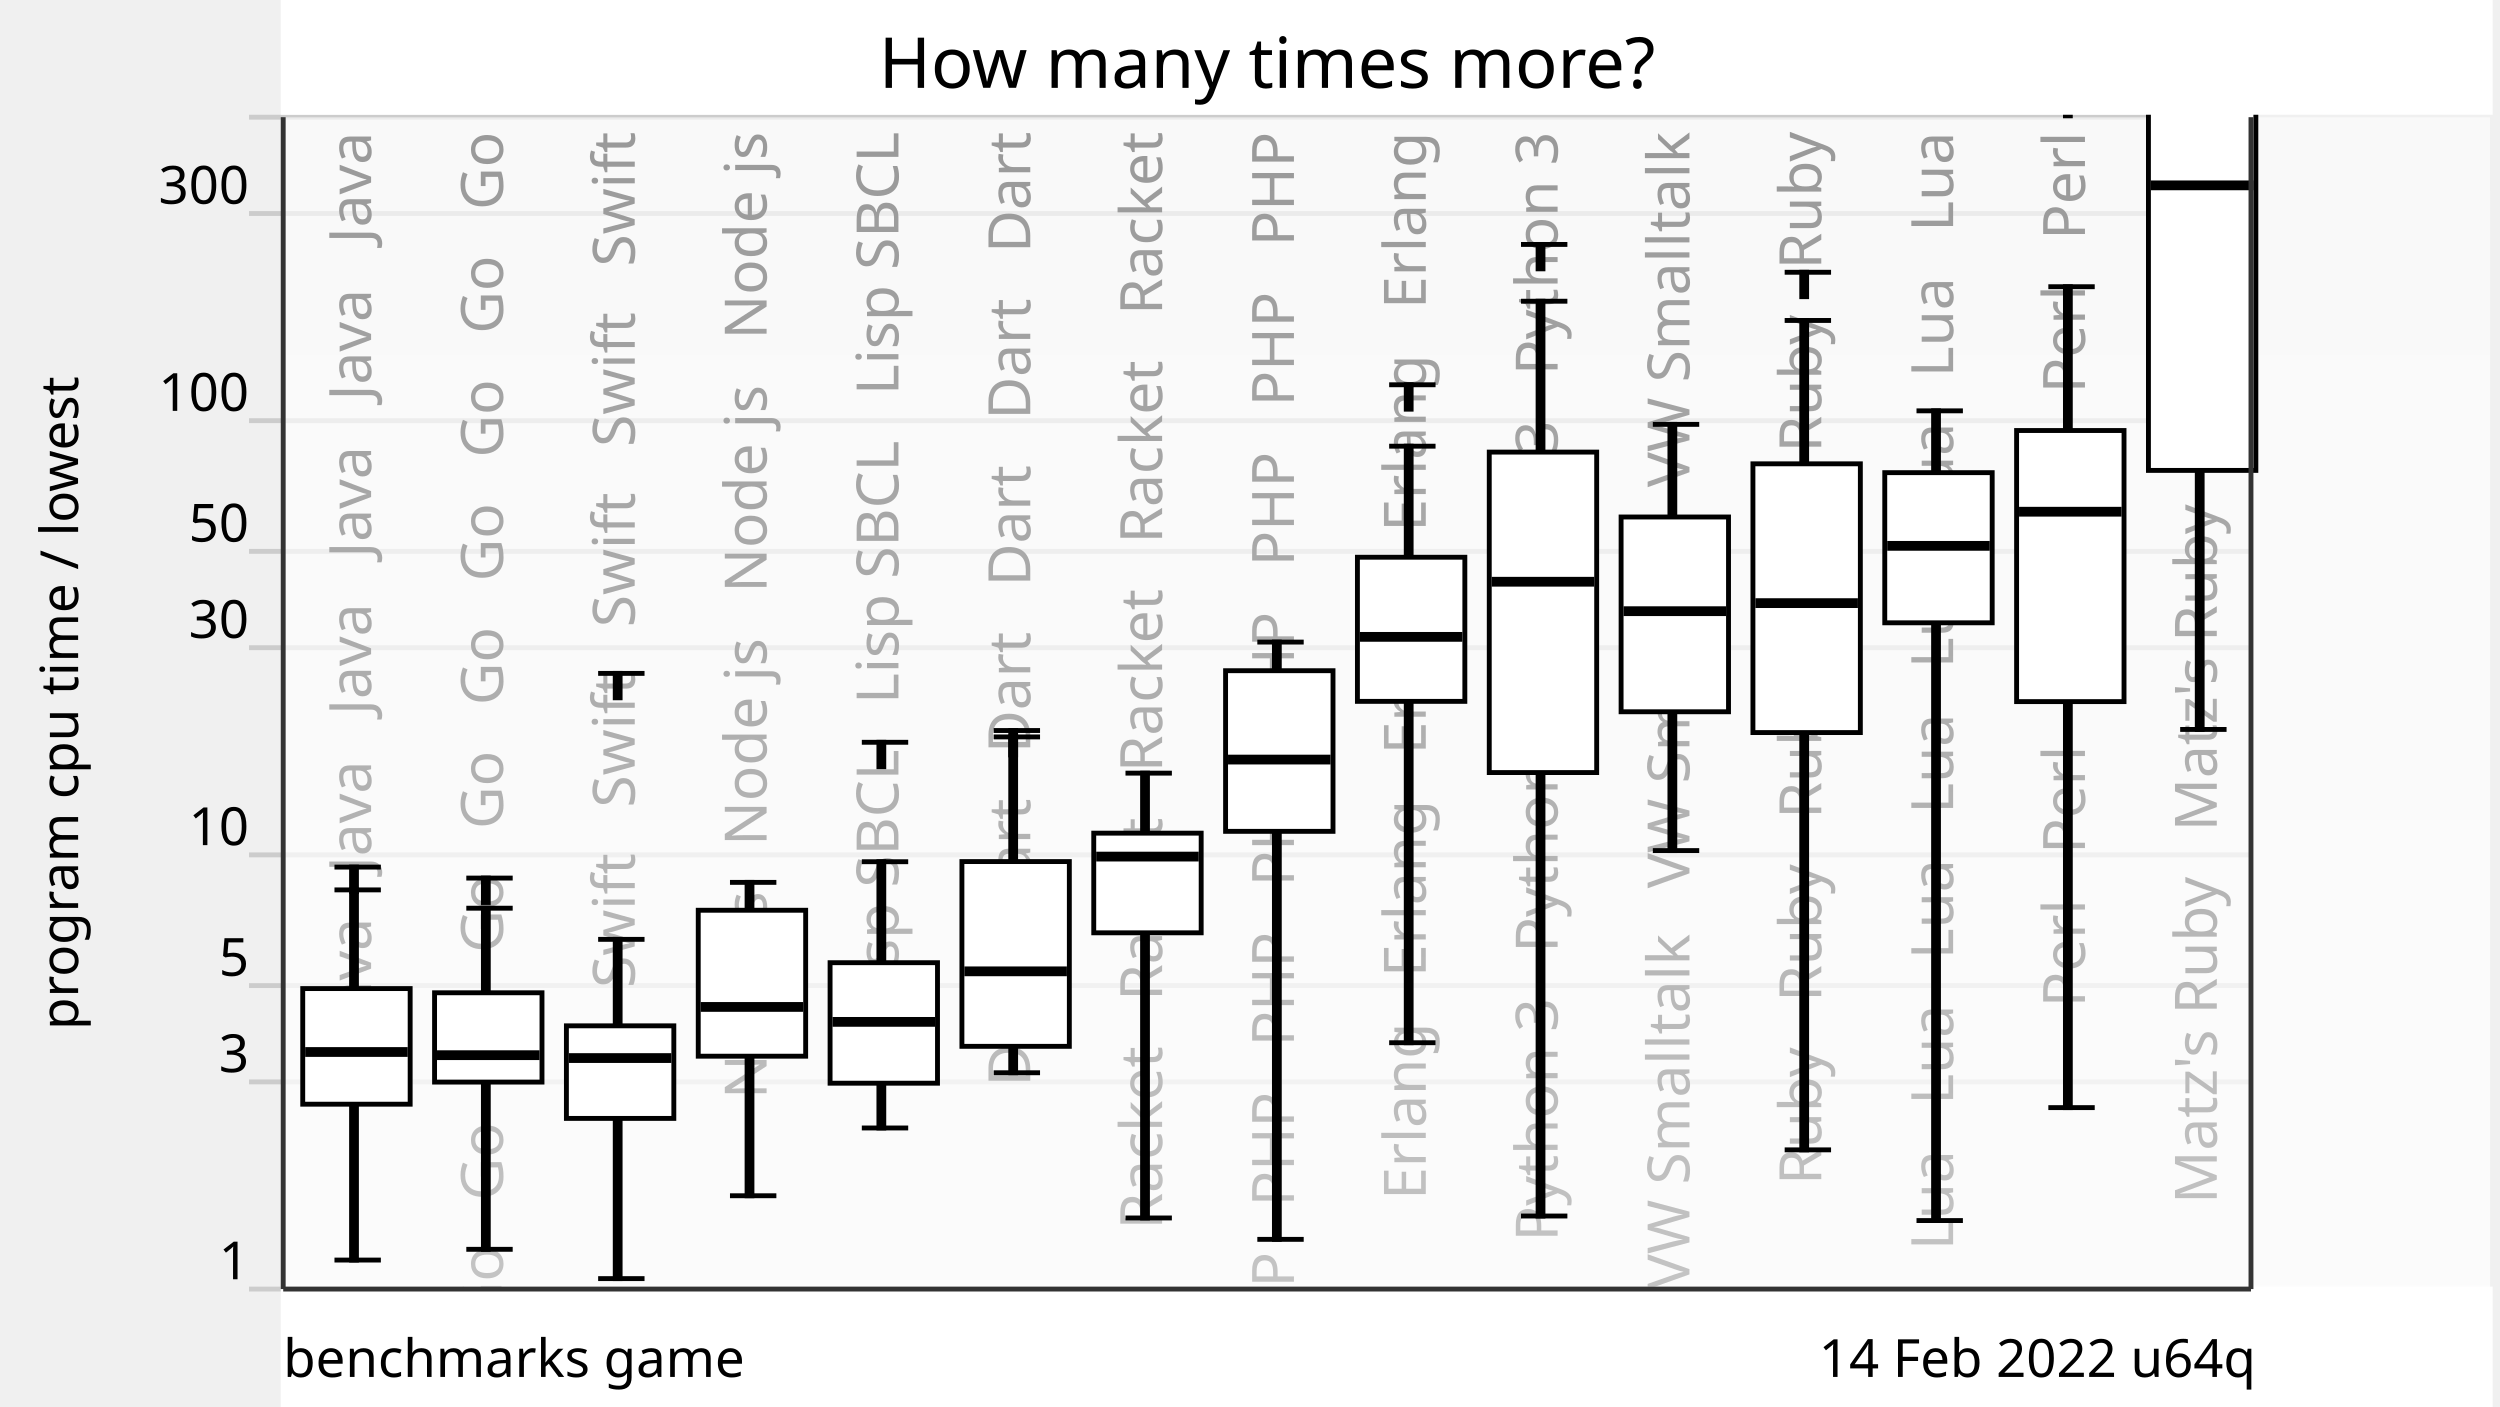
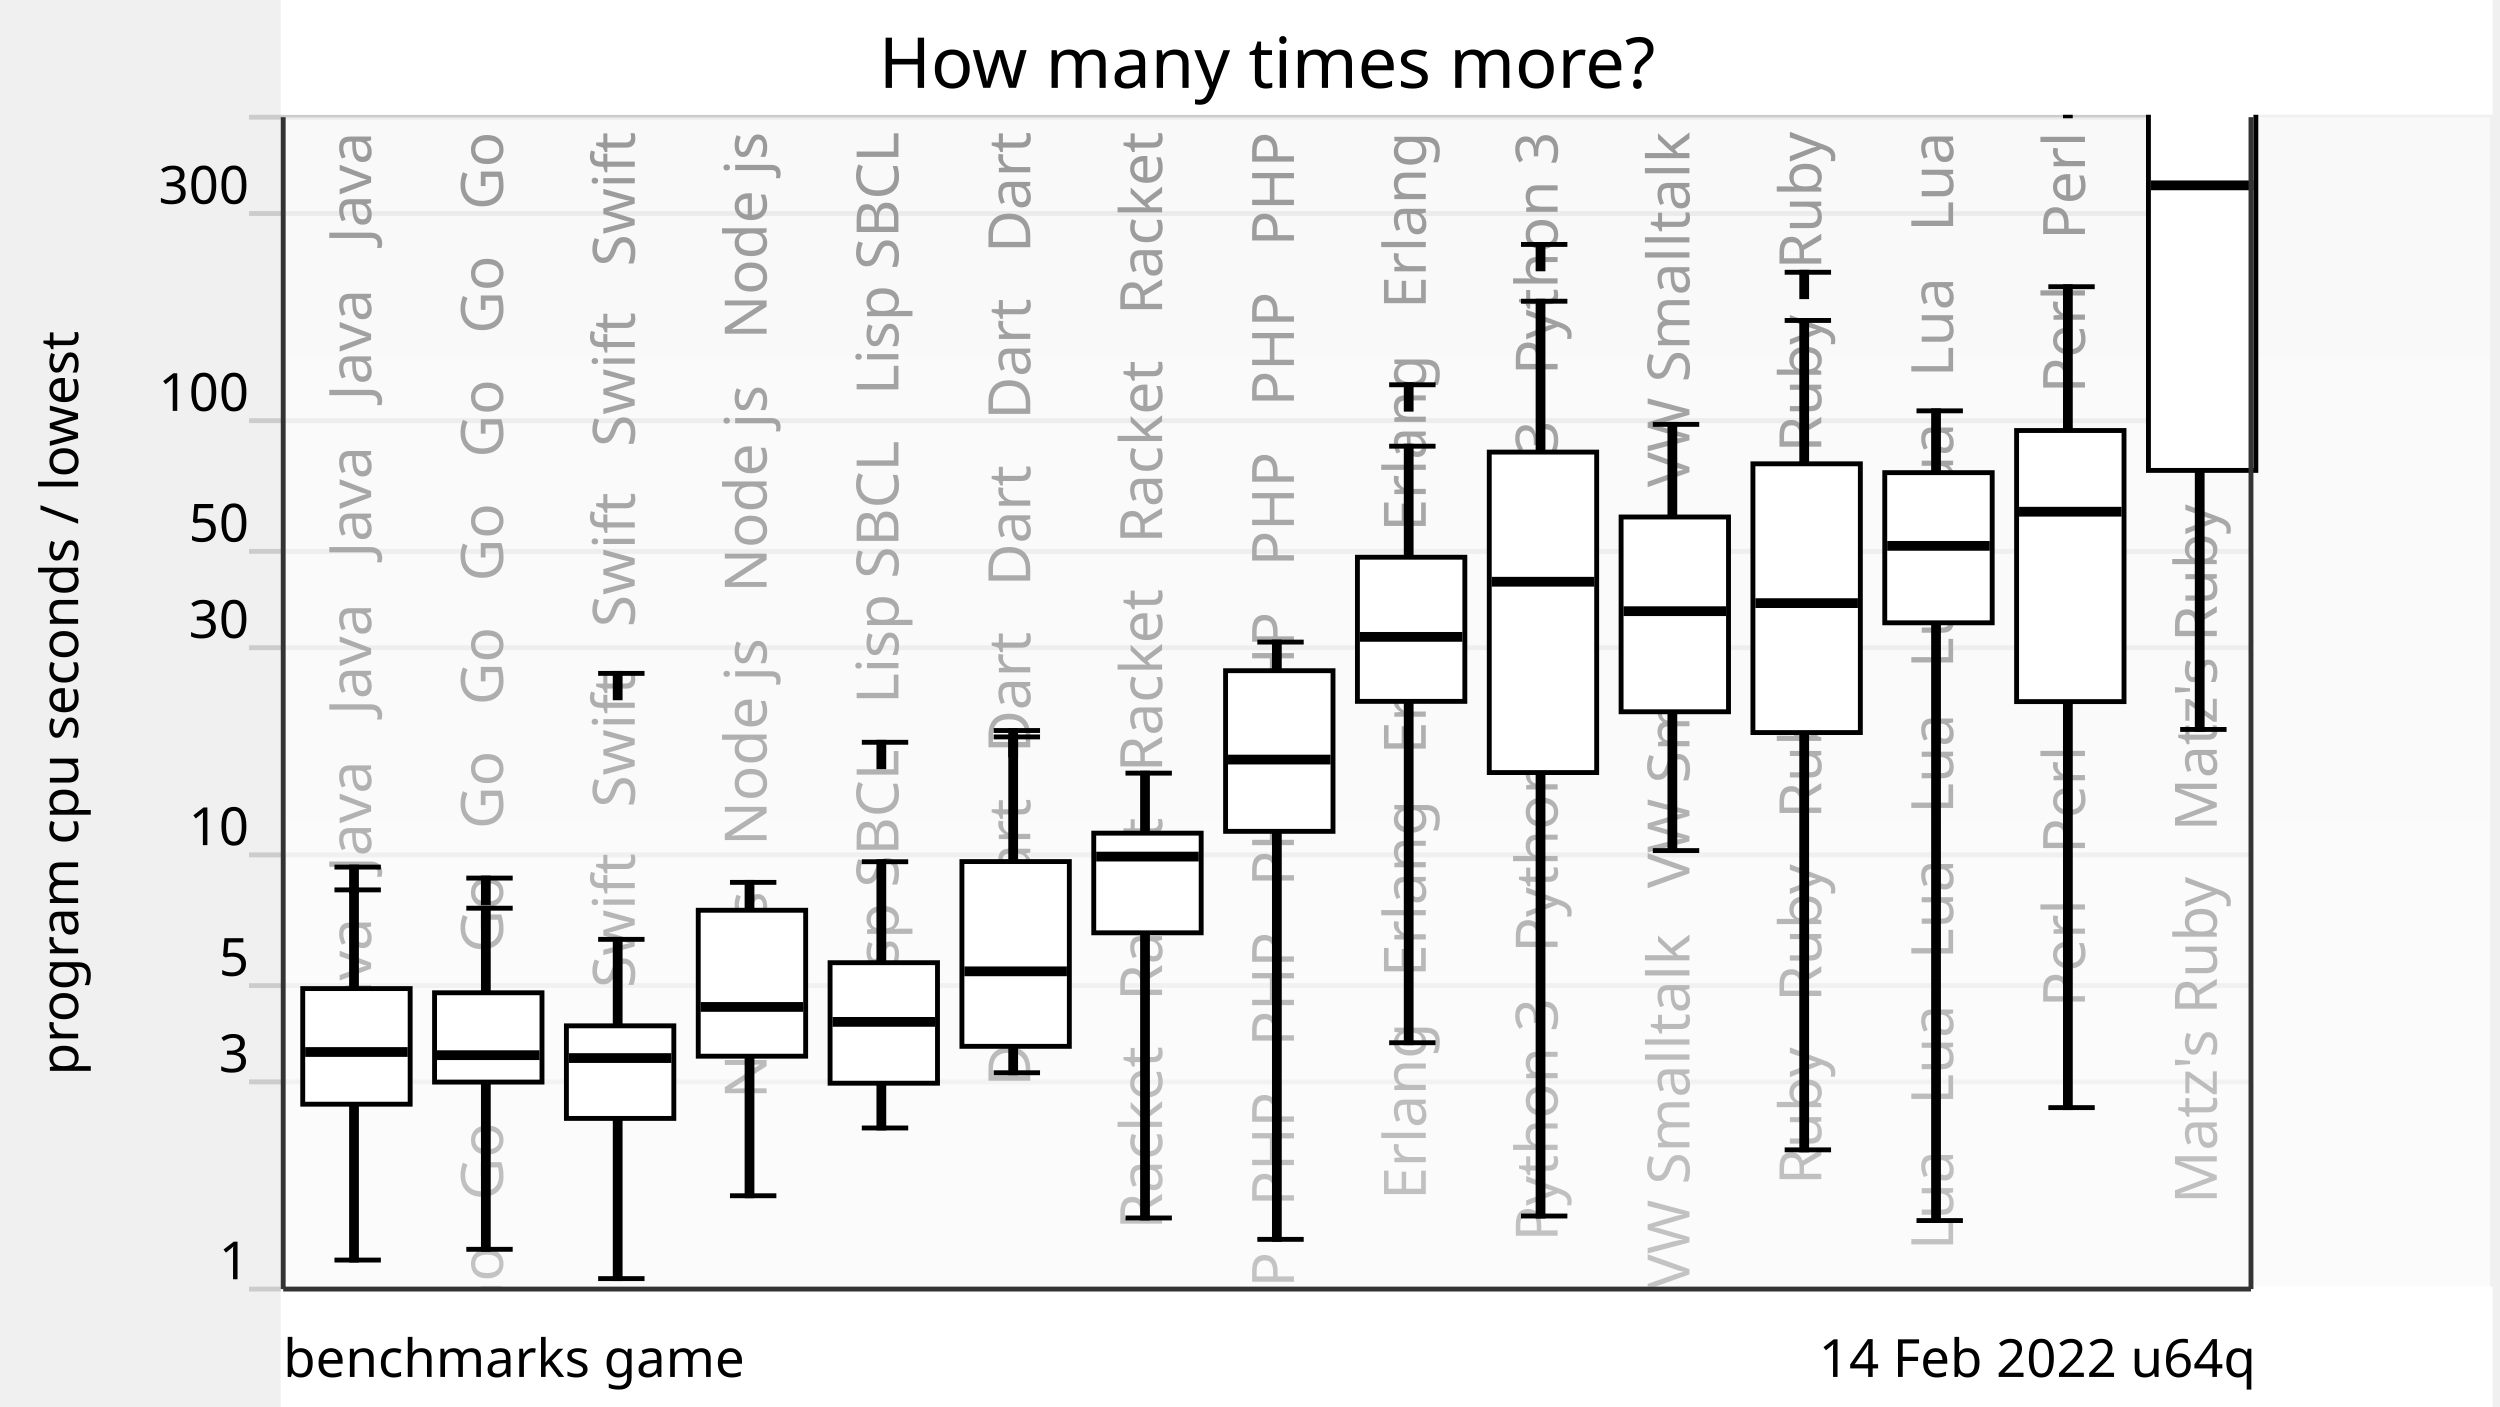
<svg xmlns="http://www.w3.org/2000/svg" xmlns:xlink="http://www.w3.org/1999/xlink" version="1.1" viewBox="0 0 512 288">
  <g style="stroke: #ccc;">
    <line x1="51" y1="264" x2="461" y2="264" />
    <line x1="51" y1="221.57" x2="461" y2="221.57" />
    <line x1="51" y1="201.85" x2="461" y2="201.85" />
    <line x1="51" y1="175.08" x2="461" y2="175.08" />
    <line x1="51" y1="132.65" x2="461" y2="132.65" />
    <line x1="51" y1="112.92" x2="461" y2="112.92" />
    <line x1="51" y1="86.15" x2="461" y2="86.15" />
    <line x1="51" y1="43.73" x2="461" y2="43.73" />
    <line x1="51" y1="24" x2="461" y2="24" />
  </g>
  <g style="text-anchor: end; font-family: Ubuntu,Verdana,sans-serif; font-size: 0.9em;">
    <text x="51" y="262">1</text>
    <text x="51" y="219.57">3</text>
    <text x="51" y="199.85">5</text>
    <text x="51" y="173.08">10</text>
    <text x="51" y="130.65">30</text>
    <text x="51" y="110.92">50</text>
    <text x="51" y="84.15">100</text>
    <text x="51" y="41.73">300</text>
    <text x="51" y="22" />
  </g>
  <defs>
    <linearGradient id="grade" x1="0" y1="0" x2="0" y2="1">
      <stop offset="0" style="stop-color: white" stop-opacity="0.6" />
      <stop offset="1" style="stop-color: white" stop-opacity="0.8" />
    </linearGradient>
    <mask id="fade">
      <rect x="58" y="24" width="452" height="288" fill="url(#grade)" />
    </mask>
    <g id="backgroundText" style="text-anchor: end; font-family: Ubuntu,Verdana,sans-serif; font-size: 1em;">
      <text x="16" y="0" transform="rotate(270,16,0)" xml:space="preserve">   Java   Java   Java   Java   Java   Java</text>
      <text x="43" y="0" transform="rotate(270,43,0)" xml:space="preserve">   Go   Go   Go   Go   Go   Go   Go   Go   Go   Go</text>
      <text x="70" y="0" transform="rotate(270,70,0)" xml:space="preserve">   Swift   Swift   Swift   Swift   Swift</text>
      <text x="97" y="0" transform="rotate(270,97,0)" xml:space="preserve">   Node js   Node js   Node js   Node js</text>
      <text x="124" y="0" transform="rotate(270,124,0)" xml:space="preserve">   Lisp SBCL   Lisp SBCL   Lisp SBCL</text>
      <text x="151" y="0" transform="rotate(270,151,0)" xml:space="preserve">   Dart   Dart   Dart   Dart   Dart   Dart</text>
      <text x="178" y="0" transform="rotate(270,178,0)" xml:space="preserve">   Racket   Racket   Racket   Racket   Racket</text>
      <text x="205" y="0" transform="rotate(270,205,0)" xml:space="preserve">   PHP   PHP   PHP   PHP   PHP   PHP   PHP   PHP</text>
      <text x="232" y="0" transform="rotate(270,232,0)" xml:space="preserve">   Erlang   Erlang   Erlang   Erlang   Erlang</text>
      <text x="259" y="0" transform="rotate(270,259,0)" xml:space="preserve">   Python 3   Python 3   Python 3   Python 3</text>
      <text x="286" y="0" transform="rotate(270,286,0)" xml:space="preserve">   VW Smalltalk   VW Smalltalk   VW Smalltalk</text>
      <text x="313" y="0" transform="rotate(270,313,0)" xml:space="preserve">   Ruby   Ruby   Ruby   Ruby   Ruby   Ruby</text>
      <text x="340" y="0" transform="rotate(270,340,0)" xml:space="preserve">   Lua   Lua   Lua   Lua   Lua   Lua   Lua   Lua</text>
      <text x="367" y="0" transform="rotate(270,367,0)" xml:space="preserve">   Perl   Perl   Perl   Perl   Perl   Perl</text>
      <text x="394" y="0" transform="rotate(270,394,0)" xml:space="preserve">   Matz's Ruby   Matz's Ruby   Matz's Ruby</text>
    </g>
  </defs>
  <use x="60" y="27" xlink:href="#backgroundText" />
  <rect x="58" y="24" width="452" height="288" fill="white" mask="url(#fade)" />
  <rect x="58" y="264" width="452" height="288" style="fill: white; stroke: white;" />
  <g style="fill: black; stroke: black;">
    <rect x="72" y="182.25" width="1" height="75.81" />
    <rect x="99" y="186" width="1" height="69.86" />
    <rect x="126" y="192.38" width="1" height="69.48" />
    <rect x="153" y="180.71" width="1" height="64.18" />
    <rect x="180" y="176.48" width="1" height="54.53" />
    <rect x="207" y="150.92" width="1" height="68.78" />
    <rect x="234" y="158.34" width="1" height="91.1" />
    <rect x="261" y="131.5" width="1" height="122.32" />
    <rect x="288" y="91.38" width="1" height="122.17" />
    <rect x="315" y="61.69" width="1" height="187.35" />
    <rect x="342" y="86.91" width="1" height="87.29" />
    <rect x="369" y="65.63" width="1" height="169.86" />
    <rect x="396" y="84.14" width="1" height="165.83" />
    <rect x="423" y="58.72" width="1" height="168.12" />
    <rect x="450" y="-29.68" width="1" height="179.07" />
  </g>
  <g style="fill: white; stroke: black;">
    <rect x="62" y="202.46" width="22" height="23.68" />
    <rect x="89" y="203.32" width="22" height="18.29" />
    <rect x="116" y="210.09" width="22" height="18.96" />
    <rect x="143" y="186.42" width="22" height="29.89" />
    <rect x="170" y="197.16" width="22" height="24.68" />
    <rect x="197" y="176.45" width="22" height="37.84" />
    <rect x="224" y="170.63" width="22" height="20.41" />
    <rect x="251" y="137.36" width="22" height="32.9" />
    <rect x="278" y="114.12" width="22" height="29.52" />
    <rect x="305" y="92.59" width="22" height="65.63" />
    <rect x="332" y="105.88" width="22" height="39.89" />
    <rect x="359" y="94.99" width="22" height="55.04" />
    <rect x="386" y="96.8" width="22" height="30.75" />
    <rect x="413" y="88.17" width="22" height="55.52" />
    <rect x="440" y="3.55" width="22" height="92.79" />
  </g>
  <g style="fill: black; stroke: black;">
    <line x1="68.5" y1="258.06" x2="78" y2="258.06" />
    <line x1="68.5" y1="182.25" x2="78" y2="182.25" />
    <line x1="68.5" y1="177.58" x2="78" y2="177.58" />
    <rect x="72" y="177.58" width="1" height="5" />
  </g>
  <g style="fill: black; stroke: black;">
    <rect x="63" y="214.95" width="20" height="1" />
  </g>
  <g style="fill: black; stroke: black;">
    <line x1="95.5" y1="255.86" x2="105" y2="255.86" />
    <line x1="95.5" y1="186" x2="105" y2="186" />
    <line x1="95.5" y1="179.83" x2="105" y2="179.83" />
    <rect x="99" y="179.83" width="1" height="5" />
  </g>
  <g style="fill: black; stroke: black;">
    <rect x="90" y="215.6" width="20" height="1" />
  </g>
  <g style="fill: black; stroke: black;">
    <line x1="122.5" y1="261.86" x2="132" y2="261.86" />
    <line x1="122.5" y1="192.38" x2="132" y2="192.38" />
    <line x1="122.5" y1="137.91" x2="132" y2="137.91" />
    <rect x="126" y="137.91" width="1" height="5" />
  </g>
  <g style="fill: black; stroke: black;">
    <rect x="117" y="216.19" width="20" height="1" />
  </g>
  <g style="fill: black; stroke: black;">
    <line x1="149.5" y1="244.89" x2="159" y2="244.89" />
    <line x1="149.5" y1="180.71" x2="159" y2="180.71" />
  </g>
  <g style="fill: black; stroke: black;">
    <rect x="144" y="205.72" width="20" height="1" />
  </g>
  <g style="fill: black; stroke: black;">
    <line x1="176.5" y1="231.01" x2="186" y2="231.01" />
    <line x1="176.5" y1="176.48" x2="186" y2="176.48" />
    <line x1="176.5" y1="152.02" x2="186" y2="152.02" />
    <rect x="180" y="152.02" width="1" height="5" />
  </g>
  <g style="fill: black; stroke: black;">
    <rect x="171" y="208.78" width="20" height="1" />
  </g>
  <g style="fill: black; stroke: black;">
    <line x1="203.5" y1="219.7" x2="213" y2="219.7" />
    <line x1="203.5" y1="150.92" x2="213" y2="150.92" />
    <line x1="203.5" y1="149.61" x2="213" y2="149.61" />
    <rect x="207" y="149.61" width="1" height="5" />
  </g>
  <g style="fill: black; stroke: black;">
    <rect x="198" y="198.43" width="20" height="1" />
  </g>
  <g style="fill: black; stroke: black;">
    <line x1="230.5" y1="249.44" x2="240" y2="249.44" />
    <line x1="230.5" y1="158.34" x2="240" y2="158.34" />
  </g>
  <g style="fill: black; stroke: black;">
    <rect x="225" y="174.93" width="20" height="1" />
  </g>
  <g style="fill: black; stroke: black;">
    <line x1="257.5" y1="253.82" x2="267" y2="253.82" />
    <line x1="257.5" y1="131.5" x2="267" y2="131.5" />
  </g>
  <g style="fill: black; stroke: black;">
    <rect x="252" y="155.06" width="20" height="1" />
  </g>
  <g style="fill: black; stroke: black;">
    <line x1="284.5" y1="213.55" x2="294" y2="213.55" />
    <line x1="284.5" y1="91.38" x2="294" y2="91.38" />
    <line x1="284.5" y1="78.8" x2="294" y2="78.8" />
    <rect x="288" y="78.8" width="1" height="5" />
  </g>
  <g style="fill: black; stroke: black;">
    <rect x="279" y="129.93" width="20" height="1" />
  </g>
  <g style="fill: black; stroke: black;">
    <line x1="311.5" y1="249.04" x2="321" y2="249.04" />
    <line x1="311.5" y1="61.69" x2="321" y2="61.69" />
    <line x1="311.5" y1="50.06" x2="321" y2="50.06" />
    <rect x="315" y="50.06" width="1" height="5" />
  </g>
  <g style="fill: black; stroke: black;">
    <rect x="306" y="118.64" width="20" height="1" />
  </g>
  <g style="fill: black; stroke: black;">
    <line x1="338.5" y1="174.2" x2="348" y2="174.2" />
    <line x1="338.5" y1="86.91" x2="348" y2="86.91" />
  </g>
  <g style="fill: black; stroke: black;">
    <rect x="333" y="124.67" width="20" height="1" />
  </g>
  <g style="fill: black; stroke: black;">
    <line x1="365.5" y1="235.49" x2="375" y2="235.49" />
    <line x1="365.5" y1="65.63" x2="375" y2="65.63" />
    <line x1="365.5" y1="55.76" x2="375" y2="55.76" />
    <rect x="369" y="55.76" width="1" height="5" />
  </g>
  <g style="fill: black; stroke: black;">
    <rect x="360" y="123.02" width="20" height="1" />
  </g>
  <g style="fill: black; stroke: black;">
    <line x1="392.5" y1="249.97" x2="402" y2="249.97" />
    <line x1="392.5" y1="84.14" x2="402" y2="84.14" />
  </g>
  <g style="fill: black; stroke: black;">
    <rect x="387" y="111.29" width="20" height="1" />
  </g>
  <g style="fill: black; stroke: black;">
    <line x1="419.5" y1="226.84" x2="429" y2="226.84" />
    <line x1="419.5" y1="58.72" x2="429" y2="58.72" />
    <line x1="419.5" y1="18.72" x2="429" y2="18.72" />
    <rect x="423" y="18.72" width="1" height="5" />
  </g>
  <g style="fill: black; stroke: black;">
    <rect x="414" y="104.3" width="20" height="1" />
  </g>
  <g style="fill: black; stroke: black;">
    <line x1="446.5" y1="149.39" x2="456" y2="149.39" />
    <line x1="446.5" y1="-29.68" x2="456" y2="-29.68" />
    <line x1="446.5" y1="-34.31" x2="456" y2="-34.31" />
    <rect x="450" y="-34.31" width="1" height="5" />
  </g>
  <g style="fill: black; stroke: black;">
    <rect x="441" y="37.46" width="20" height="1" />
  </g>
  <g style="text-anchor: end; font-family: Ubuntu,Verdana,sans-serif; font-size: 0.9em;">
    <text x="462" y="282">14 Feb 2022 u64q</text>
    <text x="58" y="282" style="text-anchor: start;">benchmarks game</text>
  </g>
-   <text x="16" y="144" transform="rotate(270,16,144)" style="text-anchor: middle; font-family: Ubuntu,Verdana,sans-serif; font-size: 0.9em;">program cpu time / lowest</text>
+   <text x="16" y="144" transform="rotate(270,16,144)" style="text-anchor: middle; font-family: Ubuntu,Verdana,sans-serif; font-size: 0.9em;">program cpu seconds / lowest</text>
  <rect x="58" y="-37" width="452" height="60" style="fill: white; stroke: white;" />
  <text x="259.5" y="18" style="text-anchor: middle; font-family: Ubuntu,Verdana,sans-serif; font-size: 1.2em;">How many times more?</text>
  <g style="stroke: #333;">
    <line x1="58" y1="24" x2="58" y2="264" />
    <line x1="461" y1="24" x2="461" y2="264" />
    <line x1="58" y1="264" x2="461" y2="264" />
  </g>
</svg>
